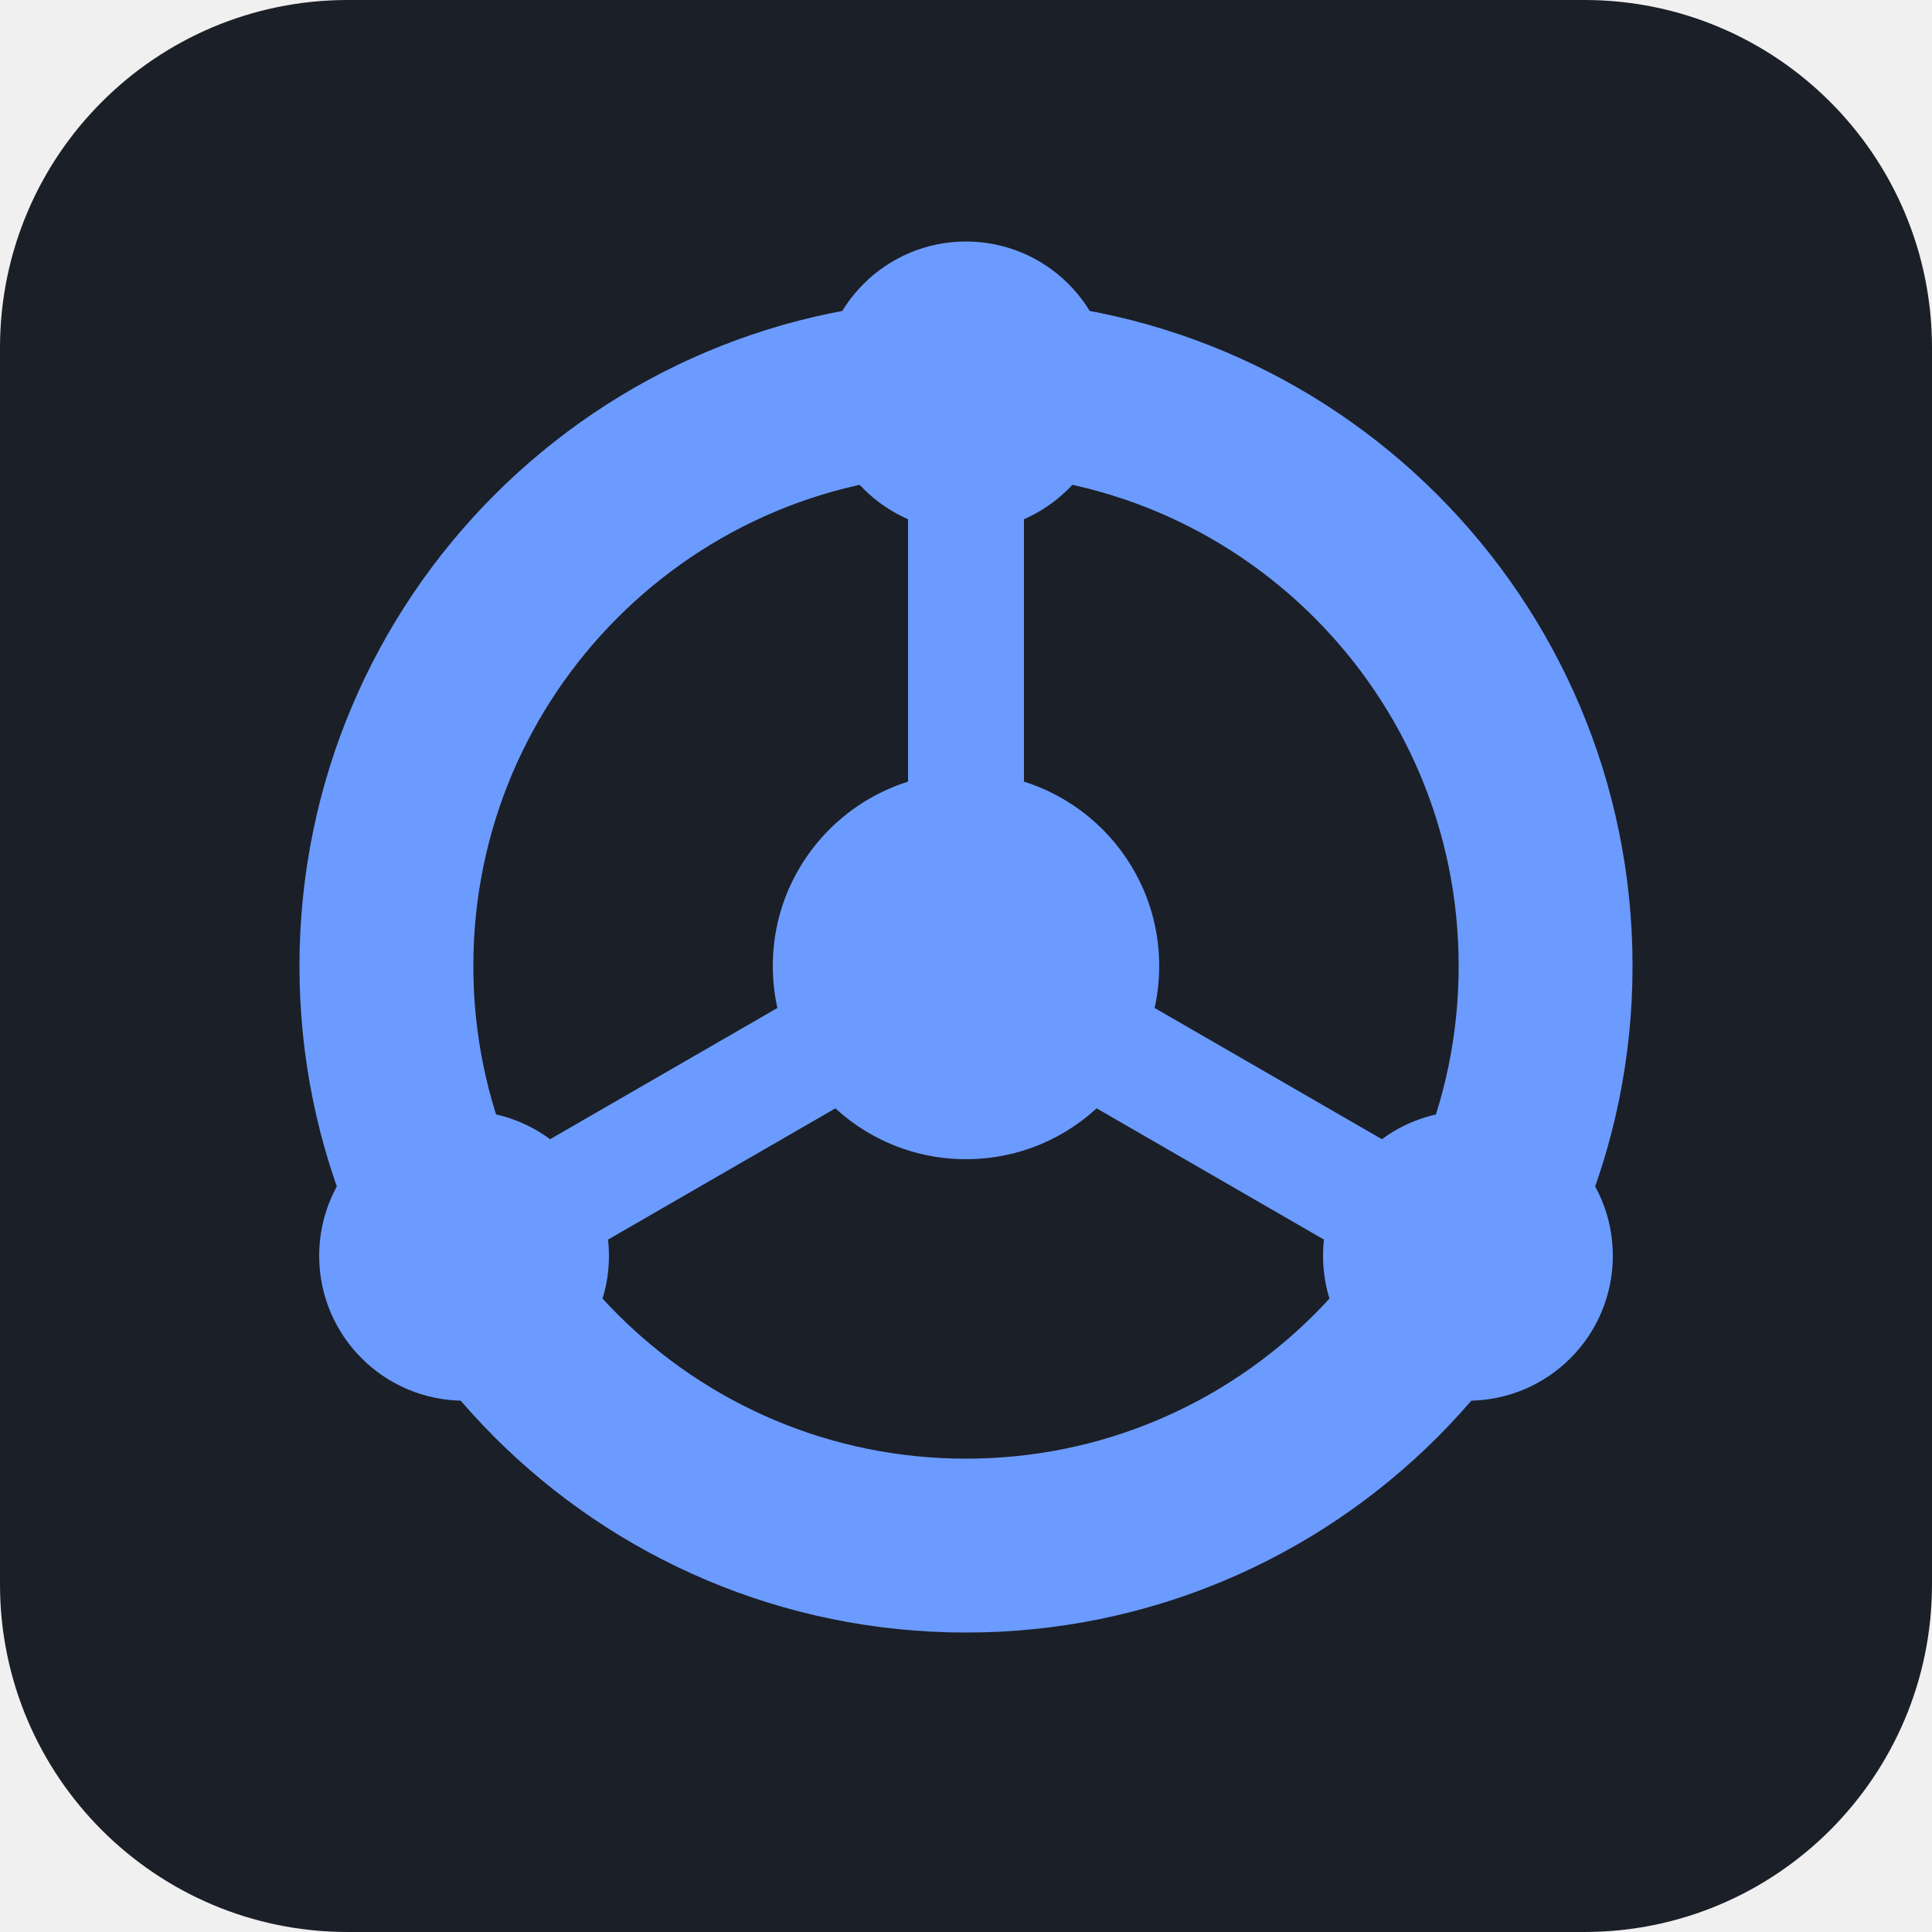
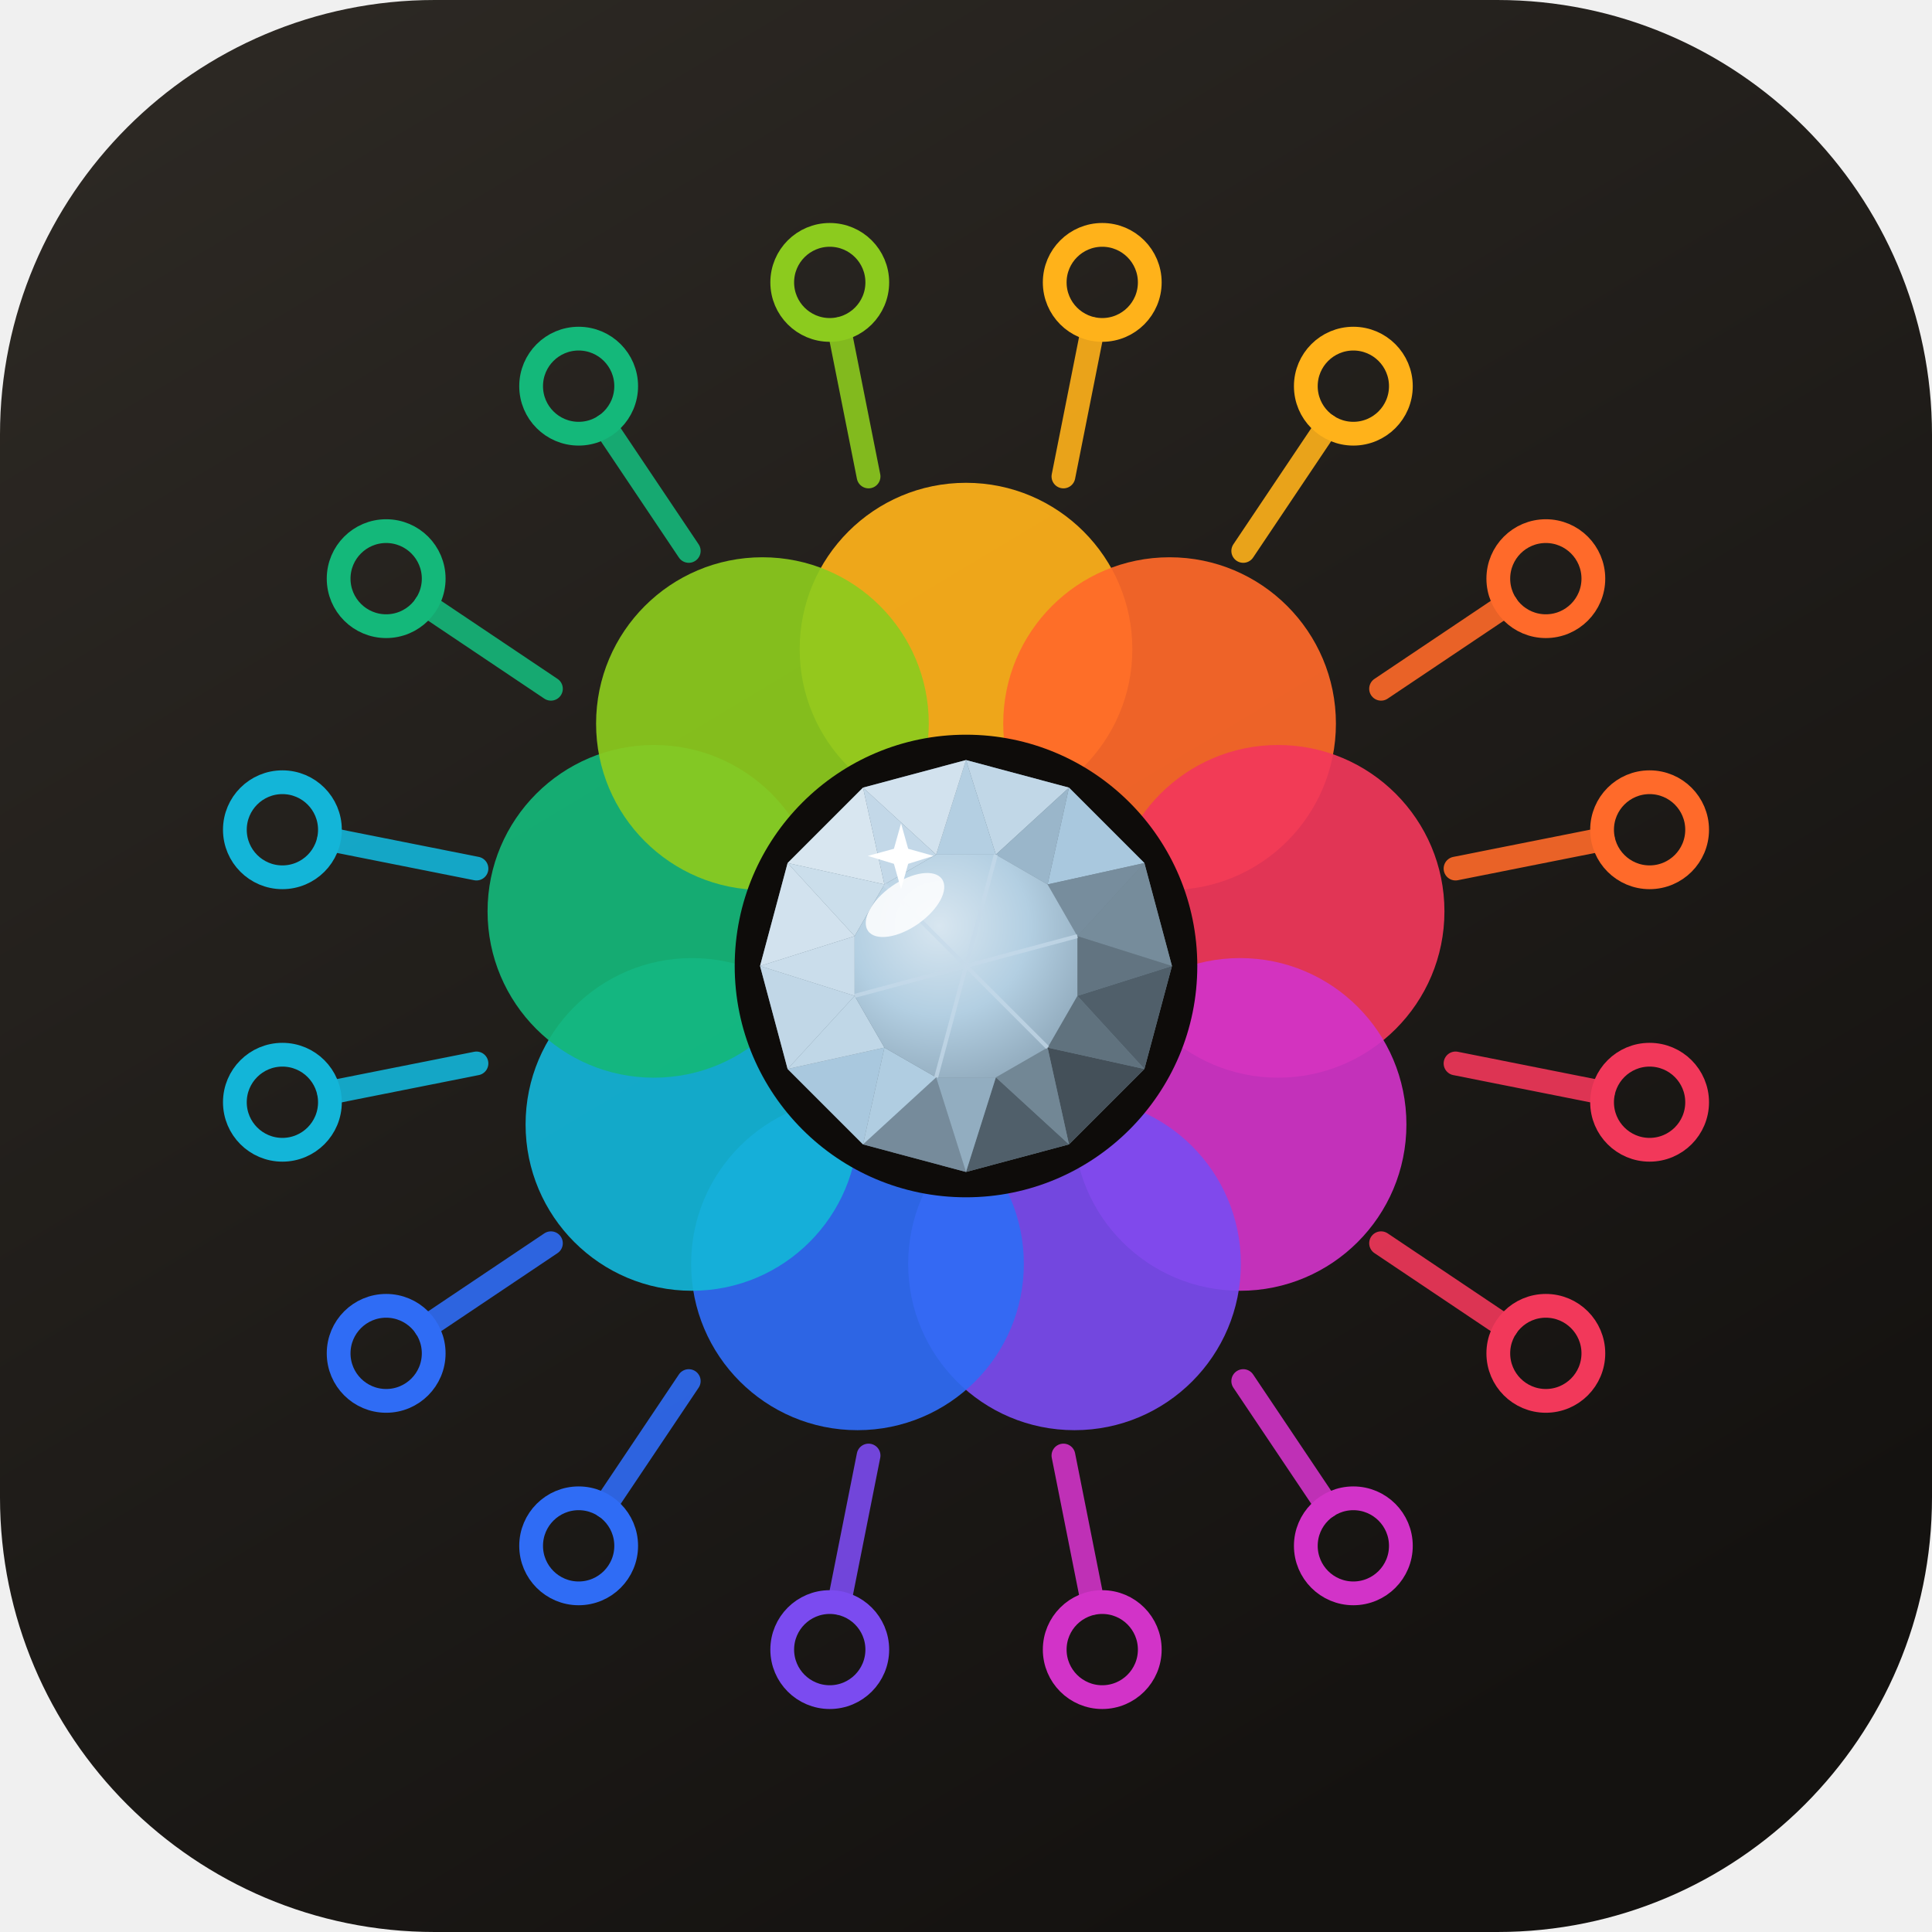
- <svg xmlns="http://www.w3.org/2000/svg" viewBox="-50 -50 100 100">
-   <rect x="-50" y="-50" width="100" height="100" rx="18" fill="#1b1f27" />
-   <g fill="#6b9bff" stroke="#6b9bff">
-     <circle r="30" fill="none" stroke-width="9" />
-     <circle r="10" stroke="none" />
-     <g stroke-width="6">
-       <line x1="0" y1="0" x2="0" y2="-30" />
-       <line x1="0" y1="0" x2="25.98" y2="15" />
-       <line x1="0" y1="0" x2="-25.98" y2="15" />
-     </g>
-     <circle cx="0" cy="-30" r="7.5" stroke="none" />
-     <circle cx="25.98" cy="15" r="7.5" stroke="none" />
-     <circle cx="-25.98" cy="15" r="7.5" stroke="none" />
+ <svg xmlns="http://www.w3.org/2000/svg" width="1024" height="1024" viewBox="0 0 200 200">
+   <defs>
+     <linearGradient id="bgi" x1="0" y1="0" x2="0.6" y2="1">
+       <stop offset="0" stop-color="#2E2A25" />
+       <stop offset="1" stop-color="#141210" />
+     </linearGradient>
+   </defs>
+   <rect width="200" height="200" rx="45" fill="url(#bgi)" />
+   <g transform="translate(18 18) scale(.82)">
+     <line x1="112.3" y1="38.2" x2="116.0" y2="19.6" stroke="#FFB21A" stroke-width="3" stroke-linecap="round" stroke-opacity=".9" />
+     <circle cx="117.2" cy="13.7" r="6" fill="none" stroke="#FFB21A" stroke-width="3" />
+     <line x1="135.0" y1="47.6" x2="145.6" y2="31.8" stroke="#FFB21A" stroke-width="3" stroke-linecap="round" stroke-opacity=".9" />
+     <circle cx="148.9" cy="26.8" r="6" fill="none" stroke="#FFB21A" stroke-width="3" />
+     <line x1="152.4" y1="65.0" x2="168.2" y2="54.4" stroke="#FF6A2A" stroke-width="3" stroke-linecap="round" stroke-opacity=".9" />
+     <circle cx="173.2" cy="51.1" r="6" fill="none" stroke="#FF6A2A" stroke-width="3" />
+     <line x1="161.8" y1="87.7" x2="180.4" y2="84.0" stroke="#FF6A2A" stroke-width="3" stroke-linecap="round" stroke-opacity=".9" />
+     <circle cx="186.3" cy="82.8" r="6" fill="none" stroke="#FF6A2A" stroke-width="3" />
+     <line x1="161.8" y1="112.3" x2="180.4" y2="116.0" stroke="#F2385A" stroke-width="3" stroke-linecap="round" stroke-opacity=".9" />
+     <circle cx="186.3" cy="117.2" r="6" fill="none" stroke="#F2385A" stroke-width="3" />
+     <line x1="152.4" y1="135.0" x2="168.2" y2="145.6" stroke="#F2385A" stroke-width="3" stroke-linecap="round" stroke-opacity=".9" />
+     <circle cx="173.2" cy="148.9" r="6" fill="none" stroke="#F2385A" stroke-width="3" />
+     <line x1="135.0" y1="152.4" x2="145.6" y2="168.2" stroke="#D233C8" stroke-width="3" stroke-linecap="round" stroke-opacity=".9" />
+     <circle cx="148.9" cy="173.2" r="6" fill="none" stroke="#D233C8" stroke-width="3" />
+     <line x1="112.3" y1="161.8" x2="116.0" y2="180.4" stroke="#D233C8" stroke-width="3" stroke-linecap="round" stroke-opacity=".9" />
+     <circle cx="117.2" cy="186.3" r="6" fill="none" stroke="#D233C8" stroke-width="3" />
+     <line x1="87.7" y1="161.8" x2="84.0" y2="180.4" stroke="#7B4BF0" stroke-width="3" stroke-linecap="round" stroke-opacity=".9" />
+     <circle cx="82.8" cy="186.3" r="6" fill="none" stroke="#7B4BF0" stroke-width="3" />
+     <line x1="65.0" y1="152.4" x2="54.4" y2="168.2" stroke="#2F6CF5" stroke-width="3" stroke-linecap="round" stroke-opacity=".9" />
+     <circle cx="51.1" cy="173.2" r="6" fill="none" stroke="#2F6CF5" stroke-width="3" />
+     <line x1="47.6" y1="135.0" x2="31.8" y2="145.6" stroke="#2F6CF5" stroke-width="3" stroke-linecap="round" stroke-opacity=".9" />
+     <circle cx="26.8" cy="148.9" r="6" fill="none" stroke="#2F6CF5" stroke-width="3" />
+     <line x1="38.2" y1="112.3" x2="19.6" y2="116.0" stroke="#13B5D8" stroke-width="3" stroke-linecap="round" stroke-opacity=".9" />
+     <circle cx="13.7" cy="117.2" r="6" fill="none" stroke="#13B5D8" stroke-width="3" />
+     <line x1="38.2" y1="87.7" x2="19.6" y2="84.0" stroke="#13B5D8" stroke-width="3" stroke-linecap="round" stroke-opacity=".9" />
+     <circle cx="13.7" cy="82.8" r="6" fill="none" stroke="#13B5D8" stroke-width="3" />
+     <line x1="47.6" y1="65.0" x2="31.8" y2="54.4" stroke="#14B87A" stroke-width="3" stroke-linecap="round" stroke-opacity=".9" />
+     <circle cx="26.8" cy="51.1" r="6" fill="none" stroke="#14B87A" stroke-width="3" />
+     <line x1="65.0" y1="47.6" x2="54.4" y2="31.8" stroke="#14B87A" stroke-width="3" stroke-linecap="round" stroke-opacity=".9" />
+     <circle cx="51.1" cy="26.8" r="6" fill="none" stroke="#14B87A" stroke-width="3" />
+     <line x1="87.7" y1="38.2" x2="84.0" y2="19.6" stroke="#8CCB1E" stroke-width="3" stroke-linecap="round" stroke-opacity=".9" />
+     <circle cx="82.8" cy="13.7" r="6" fill="none" stroke="#8CCB1E" stroke-width="3" />
+     <circle cx="100.0" cy="60.0" r="21" fill="#FFB21A" fill-opacity="0.92" style="mix-blend-mode: normal" />
+     <circle cx="125.7" cy="69.4" r="21" fill="#FF6A2A" fill-opacity="0.92" style="mix-blend-mode: normal" />
+     <circle cx="139.4" cy="93.1" r="21" fill="#F2385A" fill-opacity="0.92" style="mix-blend-mode: normal" />
+     <circle cx="134.6" cy="120.0" r="21" fill="#D233C8" fill-opacity="0.92" style="mix-blend-mode: normal" />
+     <circle cx="113.7" cy="137.6" r="21" fill="#7B4BF0" fill-opacity="0.92" style="mix-blend-mode: normal" />
+     <circle cx="86.3" cy="137.6" r="21" fill="#2F6CF5" fill-opacity="0.92" style="mix-blend-mode: normal" />
+     <circle cx="65.4" cy="120.0" r="21" fill="#13B5D8" fill-opacity="0.92" style="mix-blend-mode: normal" />
+     <circle cx="60.6" cy="93.1" r="21" fill="#14B87A" fill-opacity="0.92" style="mix-blend-mode: normal" />
+     <circle cx="74.3" cy="69.4" r="21" fill="#8CCB1E" fill-opacity="0.92" style="mix-blend-mode: normal" />
+     <circle cx="100" cy="100" r="29.2" fill="#0E0C0A" />
+     <polygon points="100.00,74.00 113.00,77.48 122.52,87.00 126.00,100.00 122.52,113.00 113.00,122.52 100.00,126.00 87.00,122.52 77.48,113.00 74.00,100.00 77.48,87.00 87.00,77.48" fill="#6e8290" />
+     <polygon points="100.00,74.00 113.00,77.48 103.77,85.94" fill="#c1d7e7" />
+     <polygon points="100.00,74.00 103.77,85.94 96.23,85.94" fill="#b4cfe2" />
+     <polygon points="113.00,77.48 122.52,87.00 110.30,89.70" fill="#a9c8de" />
+     <polygon points="113.00,77.48 110.30,89.70 103.77,85.94" fill="#9ab6ca" />
+     <polygon points="122.52,87.00 126.00,100.00 114.06,96.23" fill="#768c9b" />
+     <polygon points="122.52,87.00 114.06,96.23 110.30,89.70" fill="#778d9d" />
+     <polygon points="126.00,100.00 122.52,113.00 114.06,103.77" fill="#505f6a" />
+     <polygon points="126.00,100.00 114.06,103.77 114.06,96.23" fill="#627481" />
+     <polygon points="122.52,113.00 113.00,122.52 110.30,110.30" fill="#445059" />
+     <polygon points="122.52,113.00 110.30,110.30 114.06,103.77" fill="#60727e" />
+     <polygon points="113.00,122.52 100.00,126.00 103.77,114.06" fill="#505f6a" />
+     <polygon points="113.00,122.52 103.77,114.06 110.30,110.30" fill="#728795" />
+     <polygon points="100.00,126.00 87.00,122.52 96.23,114.06" fill="#768b9b" />
+     <polygon points="100.00,126.00 96.23,114.06 103.77,114.06" fill="#92adc0" />
+     <polygon points="87.00,122.52 77.48,113.00 89.70,110.30" fill="#a9c8de" />
+     <polygon points="87.00,122.52 89.70,110.30 96.23,114.06" fill="#b0cde1" />
+     <polygon points="77.48,113.00 74.00,100.00 85.94,103.77" fill="#c1d7e7" />
+     <polygon points="77.48,113.00 85.94,103.77 89.70,110.30" fill="#c0d7e7" />
+     <polygon points="74.00,100.00 77.48,87.00 85.94,96.23" fill="#d2e2ee" />
+     <polygon points="74.00,100.00 85.94,96.23 85.94,103.77" fill="#caddeb" />
+     <polygon points="77.48,87.00 87.00,77.48 89.70,89.70" fill="#d8e6f0" />
+     <polygon points="77.48,87.00 89.70,89.70 85.94,96.23" fill="#cbdeeb" />
+     <polygon points="87.00,77.48 100.00,74.00 96.23,85.94" fill="#d2e2ee" />
+     <polygon points="87.00,77.48 96.23,85.94 89.70,89.70" fill="#c3d8e8" />
+     <defs>
+       <radialGradient id="g9t" cx="38%" cy="32%" r="80%">
+         <stop offset="0" stop-color="#d8e6f0" />
+         <stop offset=".5" stop-color="#b3cfe2" />
+         <stop offset="1" stop-color="#8ba4b6" />
+       </radialGradient>
+     </defs>
+     <polygon points="103.77,85.94 110.30,89.70 114.06,96.23 114.06,103.77 110.30,110.30 103.77,114.06 96.23,114.06 89.70,110.30 85.94,103.77 85.94,96.23 89.70,89.70 96.23,85.94" fill="url(#g9t)" />
+     <line x1="100" y1="100" x2="103.77" y2="85.94" stroke="#c7dbea" stroke-width=".5" stroke-opacity=".7" />
+     <line x1="100" y1="100" x2="114.06" y2="96.23" stroke="#c7dbea" stroke-width=".5" stroke-opacity=".7" />
+     <line x1="100" y1="100" x2="110.30" y2="110.30" stroke="#c7dbea" stroke-width=".5" stroke-opacity=".7" />
+     <line x1="100" y1="100" x2="96.23" y2="114.06" stroke="#c7dbea" stroke-width=".5" stroke-opacity=".7" />
+     <line x1="100" y1="100" x2="85.94" y2="103.77" stroke="#c7dbea" stroke-width=".5" stroke-opacity=".7" />
+     <line x1="100" y1="100" x2="89.70" y2="89.70" stroke="#c7dbea" stroke-width=".5" stroke-opacity=".7" />
+     <ellipse cx="92.3" cy="92.3" rx="5.7" ry="2.9" transform="rotate(-35 92.3 92.3)" fill="#FFFFFF" fill-opacity=".85" />
+     <path d="M91.8 82.0L92.7 85.2L95.9 86.1L92.7 87.1L91.8 90.3L90.9 87.1L87.6 86.1L90.9 85.2Z" fill="#FFFFFF" />
  </g>
</svg>
